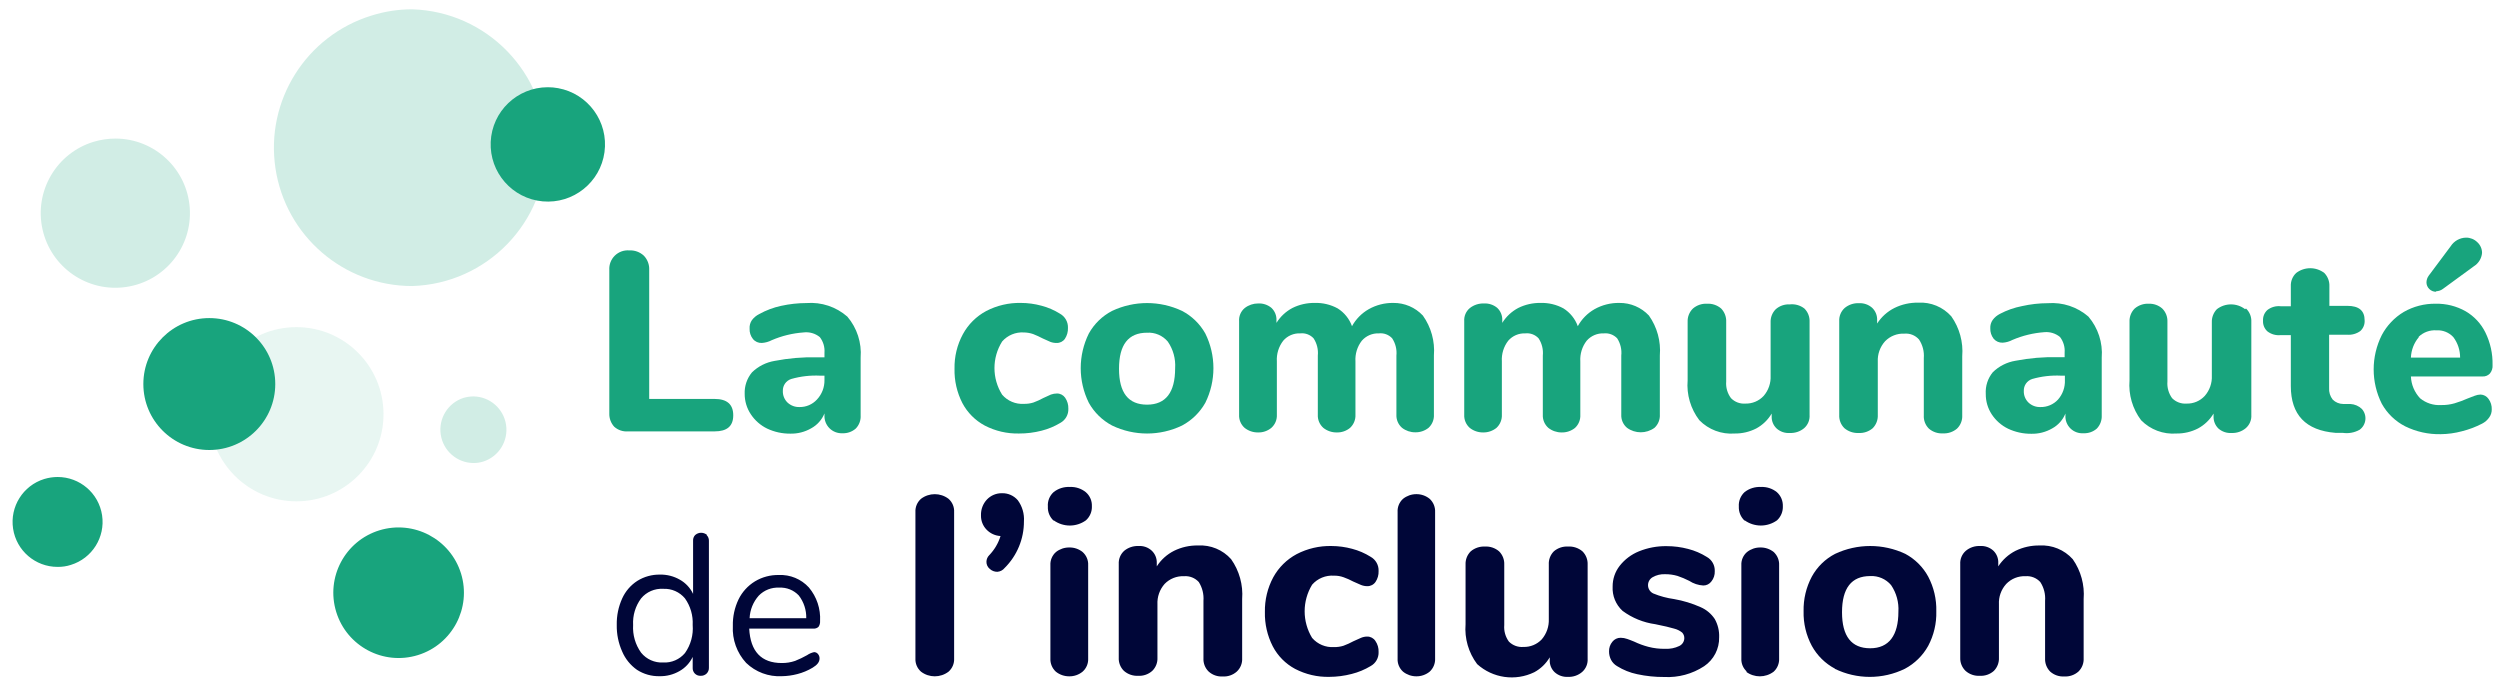
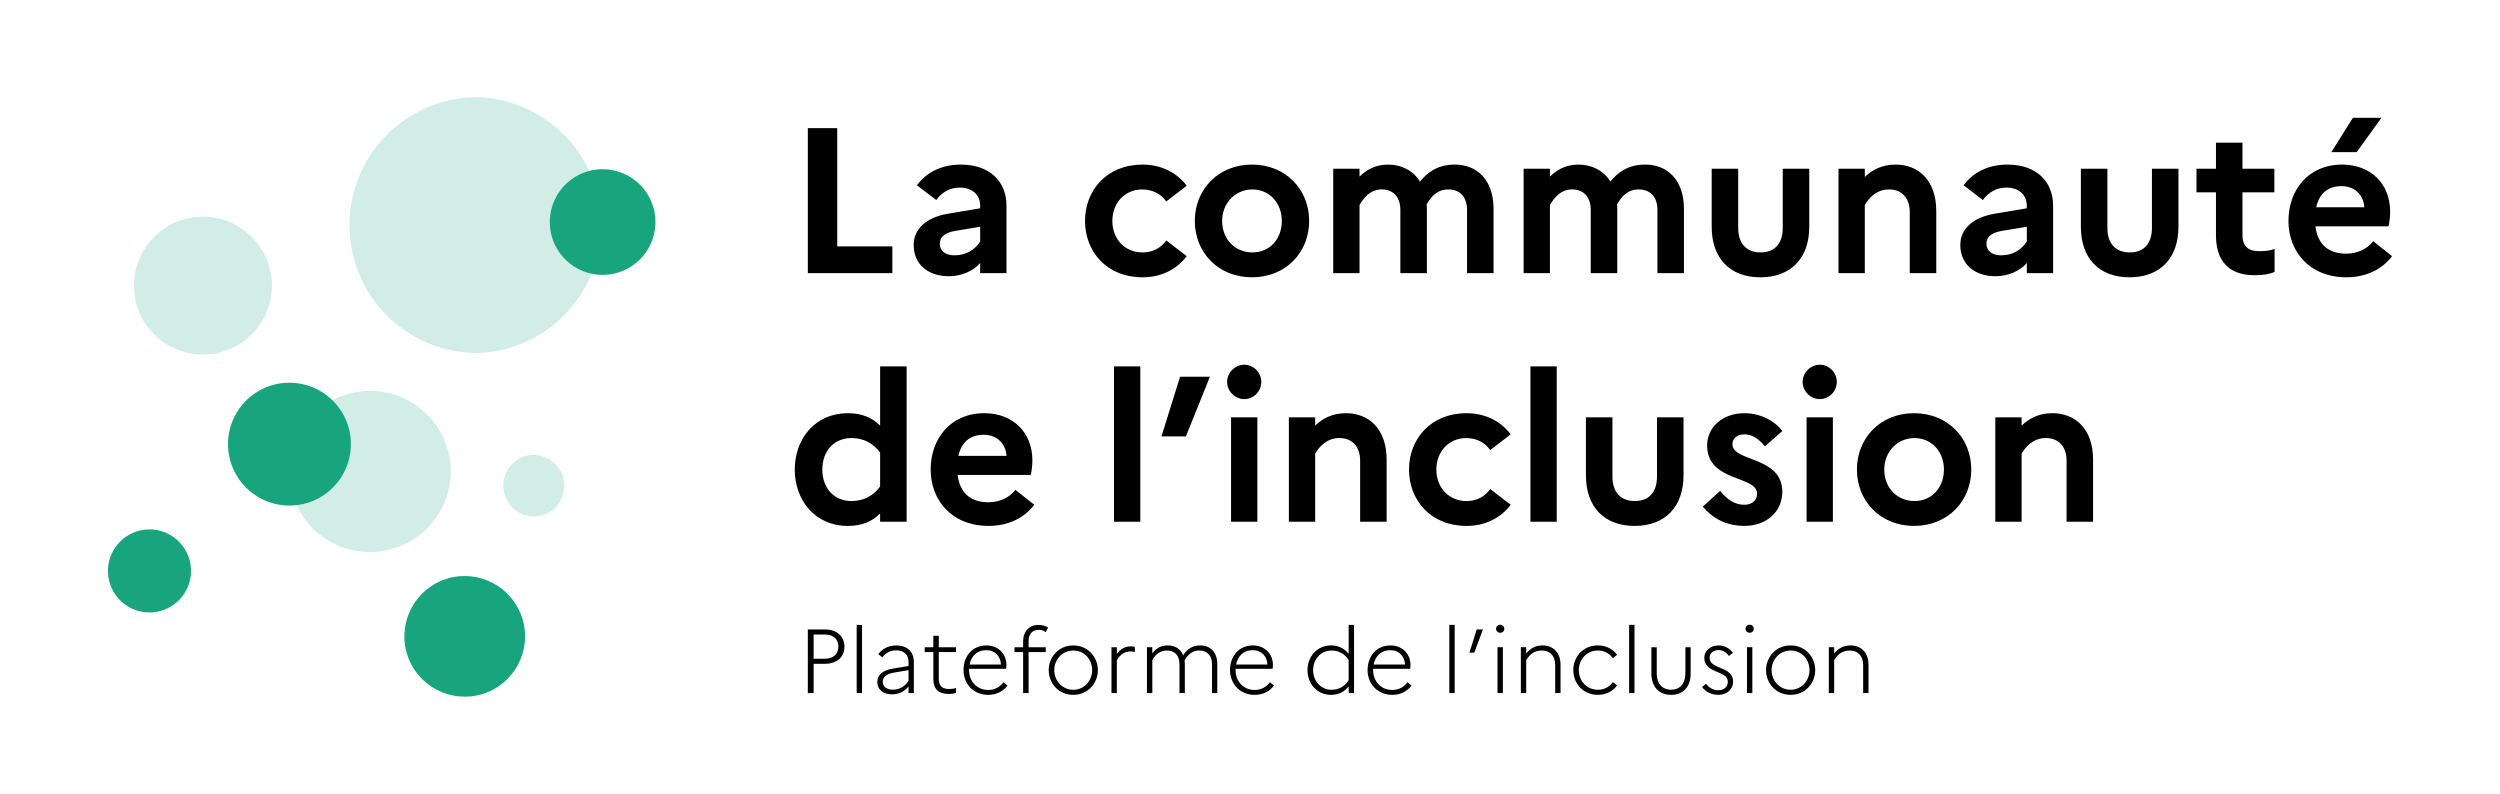
- <svg xmlns="http://www.w3.org/2000/svg" width="940" height="255" viewBox="0 0 940 255" preserveAspectRatio="xMinYMin meet" fill="none">
-   <path fill-rule="evenodd" clip-rule="evenodd" d="M266.55 203.3a2.853 2.853 0 00-.85-2.1l.15-.05a3.401 3.401 0 00-4.45 0 2.851 2.851 0 00-.8 2.15v20a11.998 11.998 0 00-5-5.35 14.352 14.352 0 00-7.45-1.9c-3-.05-5.952.766-8.5 2.35a15.408 15.408 0 00-5.7 6.6 22.956 22.956 0 00-2.05 10 23.364 23.364 0 002.05 10 16.104 16.104 0 005.55 6.85 15 15 0 008.5 2.4c2.61.056 5.186-.601 7.45-1.9a11.998 11.998 0 005-5.35v4.05a2.9 2.9 0 00.8 2.2 2.847 2.847 0 002.2.85 3.047 3.047 0 002.25-.85c.577-.583.885-1.38.85-2.2V203.3zm-6.1 31.7a16.045 16.045 0 01-2.9 10.55 9.997 9.997 0 01-8.2 3.55 9.998 9.998 0 01-8.3-3.7 16.198 16.198 0 01-3-10.4 15.35 15.35 0 013-10 10.001 10.001 0 018.3-3.6 10.001 10.001 0 018.2 3.6 15.851 15.851 0 012.9 10zm47.7 12.6a2.451 2.451 0 00-.6-1.7 1.852 1.852 0 00-1.45-.7 7.404 7.404 0 00-2.65 1.15 36.034 36.034 0 01-4.5 2.15 14.99 14.99 0 01-5 .8c-7.7 0-11.8-4.35-12.25-12.95h24.1a2.501 2.501 0 001.95-.65 3.402 3.402 0 00.6-2.2 18.102 18.102 0 00-4.2-12.6 14.449 14.449 0 00-11.35-4.7 16.742 16.742 0 00-8.95 2.4 16.397 16.397 0 00-6.15 6.75 21.897 21.897 0 00-2.15 10 18.952 18.952 0 005 13.9 17.95 17.95 0 0013.4 5 24.23 24.23 0 005.85-.8 21.547 21.547 0 005.75-2.4c1.75-1.05 2.6-2.15 2.6-3.45zm-26.3-15.15a13.65 13.65 0 013.45-8.5 10 10 0 017.7-3 9.4 9.4 0 017.35 2.95 13.45 13.45 0 012.8 8.55h-21.3z" fill="#000638" />
-   <path d="M346.3 252.55a6.2 6.2 0 01-2.1-5v-55a6.201 6.201 0 012.1-5 8.55 8.55 0 0110.35 0 6.198 6.198 0 012.1 5v55a6.197 6.197 0 01-2.1 5 8.548 8.548 0 01-10.35 0zm36.4-64.45a12.052 12.052 0 012.3 7.95 24.55 24.55 0 01-7.25 17.5A3.897 3.897 0 01375 215a4.102 4.102 0 01-2.85-1.1 3.35 3.35 0 01-1.25-2.65 3.604 3.604 0 011.05-2.5 17.944 17.944 0 004.25-7.2 7.898 7.898 0 01-5.3-2.45 7.452 7.452 0 01-2.05-5.35 8.303 8.303 0 012.25-5.95 7.65 7.65 0 015.65-2.35 7.554 7.554 0 015.95 2.65z" fill="#000638" />
-   <path fill-rule="evenodd" clip-rule="evenodd" d="M394 190.45a6.698 6.698 0 002.2 5.35v-.15a10.35 10.35 0 0012.1 0 6.749 6.749 0 002.25-5.35 6.601 6.601 0 00-2.3-5.25 8.85 8.85 0 00-6-1.95 9.052 9.052 0 00-6.05 1.9 6.6 6.6 0 00-2.2 5.45zm.95 57.1a6.35 6.35 0 002.05 5 8 8 0 005.05 1.75 7.746 7.746 0 005-1.75 6.197 6.197 0 002.1-5v-35a6.198 6.198 0 00-2.1-5 7.704 7.704 0 00-5-1.7 7.952 7.952 0 00-5 1.7 6.201 6.201 0 00-2.1 5v35z" fill="#000638" />
-   <path d="M462.9 210.25a23.002 23.002 0 014.15 15v22.25a6.35 6.35 0 01-2 5 7.297 7.297 0 01-5.3 1.85 7.2 7.2 0 01-5.3-1.85 6.497 6.497 0 01-1.95-5v-21.6a11.603 11.603 0 00-1.75-7.05 6.8 6.8 0 00-5.55-2.2 9.603 9.603 0 00-7.3 2.9 10.8 10.8 0 00-2.7 7.7v20a6.5 6.5 0 01-1.95 5 7.297 7.297 0 01-5.3 1.85 7.498 7.498 0 01-5.35-1.85 6.497 6.497 0 01-1.95-5V212.1a6.249 6.249 0 012.05-5 7.953 7.953 0 015.35-1.8 6.65 6.65 0 015 1.75 6.05 6.05 0 011.9 4.6v1.3a16.597 16.597 0 016.5-5.85 19.55 19.55 0 019-2 15.453 15.453 0 0112.45 5.15zm24.05 41.25a20.25 20.25 0 01-8.4-8.5 27.002 27.002 0 01-2.95-12.9 26.548 26.548 0 013.15-13.05 21.706 21.706 0 018.8-8.7 27.107 27.107 0 0113.1-3.05 29.97 29.97 0 017.75 1.05 25.023 25.023 0 016.95 3 5.85 5.85 0 013 5.35 6.852 6.852 0 01-1.15 4.1 3.649 3.649 0 01-3.1 1.6 6.347 6.347 0 01-2.35-.45l-2.95-1.3a26.126 26.126 0 00-3.6-1.6 10.013 10.013 0 00-3.6-.6 10.003 10.003 0 00-8.25 3.4 19.25 19.25 0 000 20 10 10 0 008.25 3.45 10.84 10.84 0 003.55-.5 28.033 28.033 0 003.75-1.7l2.9-1.3a5.912 5.912 0 012.3-.45 3.6 3.6 0 013.05 1.65 6.801 6.801 0 011.2 4.15 5.75 5.75 0 01-3 5.3 26.072 26.072 0 01-7.1 2.95 33.75 33.75 0 01-8.45 1.1c-4.468.1-8.888-.932-12.85-3zm40.6 1.05a6.199 6.199 0 01-2.05-5v-55a6.201 6.201 0 012.05-5 8.003 8.003 0 015-1.75 7.85 7.85 0 015 1.75 6.35 6.35 0 012.05 5v55a6.35 6.35 0 01-2.05 5 7.85 7.85 0 01-5 1.75 7.997 7.997 0 01-5-1.75zM595 207.3a6.598 6.598 0 011.95 5v35.35a6.1 6.1 0 01-2.05 5 7.651 7.651 0 01-5.35 1.85 6.85 6.85 0 01-5-1.75 5.948 5.948 0 01-1.85-4.6v-1a14.998 14.998 0 01-5.8 5.6 19.4 19.4 0 01-21.5-3.05 22.051 22.051 0 01-4.35-15v-22.4a6.598 6.598 0 011.95-5 7.702 7.702 0 015.35-1.8 7.503 7.503 0 015.3 1.8 6.598 6.598 0 011.95 5V235a9.248 9.248 0 001.75 6.25 6.9 6.9 0 005.45 2 9.098 9.098 0 006.9-2.85 11.052 11.052 0 002.65-7.65V212.3a6.551 6.551 0 011.9-5 7.503 7.503 0 015.3-1.8 7.699 7.699 0 015.45 1.8zm20.6 46.2a23.056 23.056 0 01-7.6-3.05 5.995 5.995 0 01-2.25-2.35 6.887 6.887 0 01-.75-3.1 5.447 5.447 0 011.25-3.7 3.9 3.9 0 013.1-1.5 7.56 7.56 0 012.5.45c.8.3 1.7.6 2.6 1a30.013 30.013 0 005.3 1.95c2.088.547 4.242.8 6.4.75 1.81.094 3.615-.267 5.25-1.05a3.3 3.3 0 001.9-2.9 3 3 0 00-.8-2.15 7.81 7.81 0 00-3.05-1.5c-1.5-.45-3.8-1-7.05-1.65a26.908 26.908 0 01-12.3-5 11.547 11.547 0 01-3.75-9.15 12.546 12.546 0 012.65-7.8 17.6 17.6 0 017.25-5.45 26.6 26.6 0 0110.4-1.95 31.591 31.591 0 018.1 1.05 24.683 24.683 0 017 3 5.85 5.85 0 013 5.35 5.75 5.75 0 01-1.25 3.85 3.749 3.749 0 01-3.05 1.55 10.743 10.743 0 01-5.3-1.75 32.444 32.444 0 00-4.4-1.85 16.084 16.084 0 00-4.65-.65 8.652 8.652 0 00-4.75 1.15 3.45 3.45 0 00.3 6.1 31.845 31.845 0 007.8 2.1 42.198 42.198 0 0110 3.05c2.159.941 4 2.486 5.3 4.45a13.003 13.003 0 011.65 6.85 12.798 12.798 0 01-5.65 10.9 24.996 24.996 0 01-15 4.05 46.667 46.667 0 01-10.15-1.05z" fill="#000638" />
-   <path fill-rule="evenodd" clip-rule="evenodd" d="M653.8 190.45a6.85 6.85 0 002.2 5.35v-.15a10.448 10.448 0 0012.15 0 6.852 6.852 0 002.2-5.35 6.75 6.75 0 00-2.25-5.25 8.853 8.853 0 00-6-1.95 9.208 9.208 0 00-6.1 1.9 6.75 6.75 0 00-2.2 5.45zm.95 57.1a6.197 6.197 0 002.1 5h-.35a8.599 8.599 0 0010.4 0 6.35 6.35 0 002.05-5v-35a6.35 6.35 0 00-2.05-5 7.8 7.8 0 00-5-1.7 7.952 7.952 0 00-5 1.7 6.098 6.098 0 00-2.15 5v35zm26.5-4.7a21.356 21.356 0 008.75 8.6h-.15a30 30 0 0026.4 0 21.643 21.643 0 008.75-8.6 26.14 26.14 0 003.05-13A26.504 26.504 0 00725 216.8a21.205 21.205 0 00-8.6-8.55 31.002 31.002 0 00-26.4 0 20.906 20.906 0 00-8.75 8.55 26.501 26.501 0 00-3.1 13.05 26.193 26.193 0 003.1 13zm29.8-22.85a16.051 16.051 0 012.75 10c0 8.9-3.55 13.75-10.6 13.75s-10.6-4.5-10.6-13.55 3.55-13.6 10.6-13.6a9.601 9.601 0 017.85 3.4z" fill="#000638" />
-   <path d="M779.35 210.25a23.002 23.002 0 014.1 15v22.25a6.5 6.5 0 01-1.95 5 7.397 7.397 0 01-5.35 1.85 7.294 7.294 0 01-5.3-1.85 6.648 6.648 0 01-1.9-5v-21.6a11.257 11.257 0 00-1.8-7.05 6.8 6.8 0 00-5.55-2.2 9.5 9.5 0 00-7.25 2.9 10.599 10.599 0 00-2.75 7.7v20a6.652 6.652 0 01-1.9 5 7.295 7.295 0 01-5.3 1.85 7.397 7.397 0 01-5.35-1.85 6.55 6.55 0 01-2-5V212.1a6.15 6.15 0 012.1-5 7.798 7.798 0 015.35-1.8 6.754 6.754 0 015 1.75 6.052 6.052 0 011.85 4.6v1.3a16.953 16.953 0 016.5-5.85 20.01 20.01 0 019-2 15.598 15.598 0 0112.5 5.15z" fill="#000638" />
-   <circle opacity=".5" cx="111.45" cy="155.75" r="32.75" fill="#D1EDE5" />
-   <circle cx="78.7" cy="144.4" r="24.8" fill="#18A47D" />
-   <path d="M155 3.5a50.547 50.547 0 00-15.3 2.35c-24.595 7.569-39.956 31.989-36.127 57.436 3.828 25.447 25.693 44.267 51.427 44.264 28.105-.871 50.437-23.906 50.437-52.025 0-28.118-22.332-51.154-50.437-52.025z" fill="#D1EDE5" />
-   <path d="M173.35 215.651c3.981 12.957-3.293 26.69-16.249 30.675-12.957 3.985-26.691-3.285-30.681-16.24-3.989-12.955 3.276-26.692 16.23-30.685 12.963-3.968 26.692 3.299 30.7 16.25zM21.65 179.35c-1.694.008-3.378.26-5 .75a16.9 16.9 0 005 33.05 15.453 15.453 0 005-.75 16.9 16.9 0 00-5-33.05z" fill="#18A47D" />
-   <path d="M178 149.051a13.754 13.754 0 00-3.7.55 12.548 12.548 0 00-8.577 13.824A12.55 12.55 0 00178 174.101a12.118 12.118 0 003.7-.55 12.55 12.55 0 00-3.7-24.5M43.45 52.1a29.04 29.04 0 00-8.2 1.2c-14.057 4.25-22.457 18.623-19.26 32.956 3.196 14.333 16.908 23.775 31.438 21.648 14.531-2.126 24.962-15.1 23.918-29.749C70.302 63.507 58.136 52.143 43.45 52.1z" fill="#D1EDE5" />
-   <path d="M205.95 32.8c-11.493.02-20.939 9.074-21.443 20.556-.505 11.482 8.11 21.33 19.557 22.358 11.447 1.027 21.678-7.13 23.226-18.518 1.548-11.389-6.134-21.98-17.44-24.046a20.558 20.558 0 00-3.9-.35zm25 127.65a7.053 7.053 0 01-1.85-5V101.5a6.953 6.953 0 017.5-7.35 7.45 7.45 0 015.5 2 7.246 7.246 0 012 5.35V150h24.6c4.65 0 7 2.05 7 6.15 0 4.1-2.35 6.05-7 6.05h-32.55a6.898 6.898 0 01-5.2-1.75z" fill="#18A47D" />
-   <path fill-rule="evenodd" clip-rule="evenodd" d="M323.6 134.45a21.196 21.196 0 00-5-15.4 20.85 20.85 0 00-15.35-5.1 44.708 44.708 0 00-9.55 1.05 30.024 30.024 0 00-8.25 3.1 7.65 7.65 0 00-2.75 2.3 5.003 5.003 0 00-.85 3.15 5.802 5.802 0 001.25 3.9 4.05 4.05 0 003.35 1.5 9.29 9.29 0 003.75-1.05 36.839 36.839 0 0111.9-2.9 8.099 8.099 0 016.15 1.75 8.5 8.5 0 011.75 5.9v1.7h-2.75a74.62 74.62 0 00-16 1.35 16 16 0 00-8.5 4.3 11.95 11.95 0 00-2.75 8.1 13.707 13.707 0 002.3 7.65 15.403 15.403 0 006.15 5.4 19.994 19.994 0 008.7 1.9 14.998 14.998 0 007.85-2 11.148 11.148 0 005-5.6v.7a6.453 6.453 0 006.75 6.75 7.095 7.095 0 005-1.75 6.498 6.498 0 001.85-5v-21.7zM310 142.9a10.4 10.4 0 01-2.85 7.35 8.702 8.702 0 01-6.55 2.8 6.301 6.301 0 01-4.45-1.65 5.8 5.8 0 01-1.8-4.4 4.55 4.55 0 013.15-4.5 33.502 33.502 0 0110.9-1.25h1.6v1.65z" fill="#18A47D" />
-   <path d="M370.25 160a20.397 20.397 0 01-8.4-8.45 27.002 27.002 0 01-2.95-12.9 26.196 26.196 0 013.15-13 21.548 21.548 0 018.75-8.7 27.052 27.052 0 0113.05-3.05 29.54 29.54 0 017.75 1.05 25.023 25.023 0 016.95 3 5.85 5.85 0 013 5.35 6.951 6.951 0 01-1.15 4.1 3.65 3.65 0 01-3.1 1.55 6.282 6.282 0 01-2.35-.4l-2.9-1.3a35.217 35.217 0 00-3.6-1.65 11.349 11.349 0 00-3.45-.6 10.001 10.001 0 00-8.2 3.4 18.801 18.801 0 000 20 9.998 9.998 0 008.2 3.45 11.037 11.037 0 003.55-.5 27.427 27.427 0 003.75-1.7l2.85-1.3a6.955 6.955 0 012.3-.4 3.701 3.701 0 013.05 1.6 6.903 6.903 0 011.2 4.15 5.8 5.8 0 01-3 5.3 26.072 26.072 0 01-7.1 2.95 33.404 33.404 0 01-8.45 1.05 26.639 26.639 0 01-12.9-3z" fill="#18A47D" />
-   <path fill-rule="evenodd" clip-rule="evenodd" d="M409.4 151.45a21.503 21.503 0 008.75 8.55 30.3 30.3 0 0026.3 0 21.854 21.854 0 008.75-8.55 29.347 29.347 0 000-26.05 21.395 21.395 0 00-8.75-8.5 30.8 30.8 0 00-26.3 0 21.1 21.1 0 00-8.75 8.5 29.347 29.347 0 000 26.05zm29.7-23a15.796 15.796 0 012.75 10v.05c0 9-3.5 13.65-10.55 13.65-7.05 0-10.55-4.45-10.55-13.5s3.5-13.55 10.55-13.55a9.399 9.399 0 017.8 3.35z" fill="#18A47D" />
-   <path d="M535 118.65a22.75 22.75 0 014.15 15v22.2a6.3 6.3 0 01-2 5 7.749 7.749 0 01-5 1.7 8.048 8.048 0 01-5-1.7 6.2 6.2 0 01-2.1-5V133.7a10.004 10.004 0 00-1.6-6.5 5.95 5.95 0 00-5-1.85 8.049 8.049 0 00-6.4 2.75 11.546 11.546 0 00-2.4 7.8v20a6.35 6.35 0 01-2.05 5 7.55 7.55 0 01-5 1.7 7.946 7.946 0 01-5-1.7 6.2 6.2 0 01-2.1-5v-22.2a10.004 10.004 0 00-1.6-6.5 5.95 5.95 0 00-5-1.85 7.952 7.952 0 00-6.4 2.75 11.546 11.546 0 00-2.4 7.8v20a6.2 6.2 0 01-2.1 5 7.55 7.55 0 01-5 1.7 7.946 7.946 0 01-5-1.7 6.2 6.2 0 01-2.1-5v-35.1a5.899 5.899 0 012.15-5 8.15 8.15 0 015-1.7 7.203 7.203 0 015 1.65 6.05 6.05 0 011.9 4.7v.95a15.7 15.7 0 016-5.6 18.25 18.25 0 018.4-1.9 16.955 16.955 0 018.6 2.05 13.155 13.155 0 015.4 6.7 16.503 16.503 0 016.3-6.4 18.292 18.292 0 019.25-2.35 15.002 15.002 0 0111.1 4.75zm85 0a22.749 22.749 0 014.1 15v22.2a6.3 6.3 0 01-2 5 8.75 8.75 0 01-10.35 0 6.098 6.098 0 01-2.15-5V133.7a9.999 9.999 0 00-1.55-6.5 6.1 6.1 0 00-5-1.85 8.098 8.098 0 00-6.45 2.75 11.546 11.546 0 00-2.4 7.8v20a6.3 6.3 0 01-2 5 7.749 7.749 0 01-5 1.7 8.048 8.048 0 01-5-1.7 6.197 6.197 0 01-2.1-5v-22.2a10.004 10.004 0 00-1.6-6.5 5.95 5.95 0 00-5-1.85 8.049 8.049 0 00-6.4 2.75 11.546 11.546 0 00-2.4 7.8v20a6.35 6.35 0 01-2.05 5 7.797 7.797 0 01-5 1.7 7.946 7.946 0 01-5-1.7 6.197 6.197 0 01-2.1-5v-35.1a5.899 5.899 0 012.15-5 8.149 8.149 0 015.25-1.7 7.203 7.203 0 015 1.65 6.05 6.05 0 011.9 4.7v.95a15.7 15.7 0 016-5.6 18.25 18.25 0 018.4-1.9 16.957 16.957 0 018.6 2.05 13.155 13.155 0 015.4 6.7 16.503 16.503 0 016.3-6.4 18.501 18.501 0 019.3-2.35 15.003 15.003 0 0111.15 4.75zm58.45-2.65a6.602 6.602 0 011.95 5v35a6.052 6.052 0 01-2.05 5 7.85 7.85 0 01-5.35 1.8 6.697 6.697 0 01-5-1.7 5.948 5.948 0 01-1.85-4.6v-1a14.998 14.998 0 01-5.8 5.6 17.298 17.298 0 01-8.1 1.9 16.797 16.797 0 01-13.3-5 21.748 21.748 0 01-4.4-15v-22a6.6 6.6 0 012-5 7.551 7.551 0 015.3-1.8 7.503 7.503 0 015.3 1.8 6.75 6.75 0 011.9 5v22.45a9.148 9.148 0 001.8 6.25 6.8 6.8 0 005.4 2.05 9.05 9.05 0 006.9-2.9 10.8 10.8 0 002.6-7.6v-20a6.598 6.598 0 011.95-5 7.35 7.35 0 015.25-1.8 7.605 7.605 0 015.5 1.55zm55.25 2.95a22.853 22.853 0 014.1 15v22.2a6.5 6.5 0 01-1.95 5 7.551 7.551 0 01-5.3 1.8 7.4 7.4 0 01-5.3-1.8 6.497 6.497 0 01-1.9-5v-21.5a11.006 11.006 0 00-1.8-7 6.55 6.55 0 00-5.5-2.2 9.499 9.499 0 00-7.25 2.85 10.7 10.7 0 00-2.75 7.7v20a6.652 6.652 0 01-1.9 5 7.499 7.499 0 01-5.3 1.8 7.697 7.697 0 01-5.35-1.8 6.497 6.497 0 01-1.95-5v-35.2a6.249 6.249 0 012.05-5 7.847 7.847 0 015.35-1.8 6.95 6.95 0 015 1.75 6.052 6.052 0 011.85 4.6v1.3a16.597 16.597 0 016.5-5.85 19.46 19.46 0 018.95-2 15.453 15.453 0 0112.45 5.15z" fill="#18A47D" />
-   <path fill-rule="evenodd" clip-rule="evenodd" d="M790.25 134.45a21.204 21.204 0 00-5-15.4A20.853 20.853 0 00770 114c-3.281.008-6.55.377-9.75 1.1A30.022 30.022 0 00752 118a7.641 7.641 0 00-2.75 2.3 5.003 5.003 0 00-.9 3.15 6.042 6.042 0 001.25 3.9 4.197 4.197 0 003.4 1.5 8.955 8.955 0 003.7-1.05 37.418 37.418 0 0111.95-2.9 8.101 8.101 0 015.9 1.8 8.5 8.5 0 011.75 5.9v1.7h-2.5a74.614 74.614 0 00-16 1.35 15.85 15.85 0 00-8.5 4.3 11.75 11.75 0 00-2.65 8.2 13.698 13.698 0 002.25 7.65 15.39 15.39 0 006.15 5.4 19.994 19.994 0 008.7 1.9 15 15 0 007.85-2 11.144 11.144 0 005-5.6v.7a6.349 6.349 0 006.8 6.7 7.097 7.097 0 005-1.75 6.7 6.7 0 001.85-5v-21.7zm-13.85 8.45a10.4 10.4 0 01-2.6 7.35 8.697 8.697 0 01-6.6 2.8 6.197 6.197 0 01-4.45-1.65 5.8 5.8 0 01-1.8-4.4 4.55 4.55 0 013.15-4.5 33.499 33.499 0 0110.9-1.25h1.4v1.65z" fill="#18A47D" />
-   <path d="M844.5 116a6.45 6.45 0 012 5v35a6.048 6.048 0 01-2.1 5 7.753 7.753 0 01-5.3 1.8 6.803 6.803 0 01-5-1.7 6.1 6.1 0 01-1.8-4.6v-1a15.292 15.292 0 01-5.85 5.6 17.298 17.298 0 01-8.1 1.9 16.798 16.798 0 01-13.3-5 22 22 0 01-4.35-15v-22a6.6 6.6 0 011.95-5 7.603 7.603 0 015.35-1.8 7.253 7.253 0 015 1.8 6.597 6.597 0 011.95 5v22.45a9.4 9.4 0 001.75 6.25 6.9 6.9 0 005.45 2.05 8.948 8.948 0 006.85-2.9 10.798 10.798 0 002.65-7.6v-20a6.75 6.75 0 011.9-5 8.7 8.7 0 0110.6 0l.35-.25zm43.55 37.75a5.3 5.3 0 01-.85 7.85 9.996 9.996 0 01-6.35 1.15h-2.7c-11.2-.9-16.8-6.8-16.8-17.6V126h-3.8a6.95 6.95 0 01-5-1.4 5.001 5.001 0 01-1.65-4 5 5 0 011.65-4.05 6.95 6.95 0 015-1.4h3.8v-7.5a6.45 6.45 0 012-5 8.7 8.7 0 0110.6 0 6.75 6.75 0 011.9 5V115h6.75c4.35 0 6.5 1.8 6.5 5.45a4.998 4.998 0 01-1.6 4 7.353 7.353 0 01-5 1.4h-6.75v20a6.352 6.352 0 001.35 4.4 5.65 5.65 0 003.95 1.65h2.7a6.75 6.75 0 014.3 1.85z" fill="#18A47D" />
-   <path fill-rule="evenodd" clip-rule="evenodd" d="M913.4 108.65a3.498 3.498 0 002.6 1.05v-.2a4.297 4.297 0 002.5-.85l11.7-8.55a6.547 6.547 0 003.05-5 5.448 5.448 0 00-1.8-4.05 5.95 5.95 0 00-4.2-1.7 7 7 0 00-5.8 3.25l-8.25 11.05a4.4 4.4 0 00-.85 2.5 3.447 3.447 0 001.05 2.5zM935.7 150a6.303 6.303 0 011.2 3.95 5.006 5.006 0 01-.95 3 7.302 7.302 0 01-2.7 2.35 35.007 35.007 0 01-7.55 2.85 31.937 31.937 0 01-8 1.1 28.84 28.84 0 01-13.35-2.95 20.943 20.943 0 01-8.8-8.5 28.803 28.803 0 010-25.8 22.298 22.298 0 018.25-8.7 23.454 23.454 0 0112-3.1 21.953 21.953 0 0111.3 2.85 18.856 18.856 0 017.4 7.95 26.355 26.355 0 012.7 12.25 4.447 4.447 0 01-1 3.2 3.549 3.549 0 01-2.85 1.1H906.5a12.749 12.749 0 003.45 8.2 11.35 11.35 0 007.95 2.55c1.69.033 3.375-.187 5-.65a41.175 41.175 0 005-1.85l2.6-1a6.605 6.605 0 012.2-.45 3.801 3.801 0 013 1.65zm-26.25-23.2a12.704 12.704 0 00-2.95 7.65H925a12.697 12.697 0 00-2.55-7.7 8 8 0 00-6.35-2.55 8.8 8.8 0 00-6.65 2.4v.2z" fill="#18A47D" />
+ <svg xmlns="http://www.w3.org/2000/svg" id="Communauté-Horizontal-Couleur" width="1521" height="483" viewBox="0 0 1521.58 483.33">
+   <defs>
+     <style>.cls-1{fill:#18a47d}.cls-2{fill:#d1ede5}</style>
+   </defs>
+   <path class="cls-2" d="M225.19 237.99c-4.9-.01-9.76.72-14.44 2.17-23.3 7.04-37.9 30.1-34.29 54.17 3.6 24.07 24.32 41.84 48.66 41.75 4.9-.01 9.77-.77 14.44-2.24 23.17-7.13 37.64-30.13 34.05-54.1-3.59-23.97-24.17-41.72-48.41-41.74" />
+   <path class="cls-1" d="M211.65 259.09a37.399 37.399 0 01-11.69 40.02 37.42 37.42 0 01-41.47 4.35 37.419 37.419 0 01-19.74-36.72c1.48-15.11 11.96-27.83 26.51-32.18 19.57-5.86 40.22 5.07 46.39 24.54zm106.17 117.54c5.96 19.39-4.93 39.94-24.32 45.9-19.39 5.96-39.94-4.92-45.91-24.3-5.97-19.39 4.9-39.94 24.29-45.92 19.4-5.94 39.94 4.94 45.94 24.32zM90.81 322.31c-2.54.01-5.06.39-7.48 1.12-12.64 3.9-20.15 16.88-17.21 29.78 2.94 12.9 15.32 21.36 28.41 19.39 13.08-1.96 22.44-13.68 21.47-26.87-.98-13.2-11.96-23.41-25.19-23.42" />
+   <path class="cls-2" d="M324.78 276.97c-1.87.02-3.74.3-5.54.82-8.77 2.81-14.21 11.58-12.84 20.69 1.38 9.11 9.16 15.88 18.37 15.97 1.88.01 3.75-.26 5.54-.82 8.77-2.81 14.21-11.58 12.84-20.69-1.38-9.11-9.16-15.88-18.37-15.97M123.43 131.89c-4.16 0-8.29.61-12.27 1.8-21.04 6.36-33.6 27.87-28.82 49.32 4.78 21.45 25.3 35.58 47.05 32.4 21.74-3.18 37.35-22.6 35.79-44.52-1.56-21.92-19.77-38.92-41.74-38.99m166.92-72.73a75.71 75.71 0 00-22.9 3.52c-36.8 11.33-59.79 47.87-54.06 85.95 5.73 38.08 38.45 66.24 76.96 66.24 42.06-1.3 75.47-35.77 75.47-77.85s-33.42-76.55-75.47-77.85" />
+   <path class="cls-1" d="M366.6 103.01c-17.2.03-31.33 13.58-32.09 30.76-.76 17.18 12.14 31.92 29.27 33.46 17.13 1.54 32.44-10.67 34.76-27.71 2.32-17.04-9.18-32.89-26.1-35.98-1.92-.36-3.88-.54-5.84-.52" />
+   <path d="M491.58 421.95h3.54v-17.82h6.86c7.36 0 11.9-4.15 11.9-10.4s-4.54-10.51-11.9-10.51h-10.4v38.73zm10.46-35.63c5.09 0 8.13 2.77 8.13 7.3s-3.04 7.41-8.13 7.41h-6.92v-14.72h6.92zm19.29 35.63h3.26v-41.5h-3.26v41.5zm21.57.77c3.87 0 7.64-1.66 10.01-4.81v4.04h3.21v-19.09c0-6.14-4.2-9.9-10.62-9.9-4.81 0-8.63 2.05-11.01 5.31l2.49 1.94c1.88-2.66 4.81-4.26 8.41-4.26 4.37 0 7.52 2.43 7.52 6.92v2.6l-9.96 1.66c-5.86 1-9.07 3.87-9.07 8.08 0 4.59 3.6 7.52 9.02 7.52zm-5.7-7.58c0-2.77 2.05-4.81 6.47-5.59l9.24-1.55v6.36c-2.1 3.6-5.59 5.53-9.63 5.53-3.76 0-6.09-2.05-6.09-4.76zm30.79-1.99c0 6.81 3.65 9.35 9.35 9.35 1.77 0 3.15-.22 4.43-.66v-2.99c-1.11.39-2.32.61-4.09.61-3.76 0-6.36-1.22-6.36-6.31v-16.16h10.46v-2.93h-10.46v-6.97H568v6.97h-5.26v2.93H568v16.16zm45.16 4.2l-2.49-1.99c-2.05 2.88-5.31 4.7-9.24 4.7-6.86 0-11.67-5.15-11.67-12.23v-.66h22.52c.17-.66.22-1.49.22-2.32 0-6.58-4.76-11.9-12.23-11.9-8.35 0-13.89 6.42-13.89 15.05 0 8.13 5.92 15.05 15.05 15.05 5.09 0 9.18-2.21 11.73-5.7zm-12.95-21.52c5.42 0 8.8 3.87 8.96 8.74h-19.09c1.05-5.48 4.92-8.74 10.12-8.74zm17.21-1.77v2.93h5.26v24.95h3.32v-24.95h10.46v-2.93h-10.46v-3.76c0-4.37 2.49-6.86 6.09-6.86 1.77 0 3.15.5 4.37 1.38l1.44-2.77c-1.33-.83-3.37-1.6-5.92-1.6-5.53 0-9.3 3.93-9.3 9.9v3.71h-5.26zm35.77-1.11c-8.91 0-14.94 7.08-14.94 15.05s6.03 15.05 14.94 15.05 14.99-7.08 14.99-15.05-6.03-15.05-14.99-15.05zm.06 27c-6.81 0-11.62-5.59-11.62-11.95s4.81-11.95 11.62-11.95 11.45 5.53 11.45 11.95-4.87 11.95-11.45 11.95zm23.21 1.99h3.26v-19.97c2.1-3.49 4.59-5.37 8.41-5.37 1 0 1.72.17 2.55.39v-3.15c-.72-.22-1.55-.33-2.32-.33-3.76 0-6.36 1.66-8.63 4.54v-3.98h-3.26v27.89zm21.61 0h3.26v-20.03c1.88-3.54 4.76-5.86 8.96-5.86 4.54 0 7.58 2.93 7.58 8.35v17.54h3.26v-17.65c0-.77-.06-1.55-.17-2.27 2.32-4.04 5.2-5.98 9.07-5.98 4.54 0 7.64 2.93 7.64 8.35v17.54h3.21v-17.65c0-7.36-4.32-11.34-10.4-11.34-4.81 0-7.97 2.32-10.35 5.98-1.6-3.93-5.09-5.98-9.41-5.98s-7.14 1.88-9.41 4.81v-3.71h-3.26v27.89zm77.34-4.59l-2.49-1.99c-2.05 2.88-5.31 4.7-9.24 4.7-6.86 0-11.67-5.15-11.67-12.23v-.66h22.52c.17-.66.22-1.49.22-2.32 0-6.58-4.76-11.9-12.23-11.9-8.35 0-13.89 6.42-13.89 15.05 0 8.13 5.92 15.05 15.05 15.05 5.09 0 9.18-2.21 11.73-5.7zm-12.95-21.52c5.42 0 8.8 3.87 8.96 8.74h-19.09c1.05-5.48 4.92-8.74 10.12-8.74zM795.79 408c0 8.13 5.7 15.05 14.39 15.05 4.37 0 8.08-1.83 10.68-5.09v3.98h3.26v-41.5h-3.26v17.59c-2.6-3.26-6.31-5.09-10.68-5.09-8.69 0-14.39 6.92-14.39 15.05zm3.43 0c0-6.58 4.65-11.95 11.23-11.95 4.26 0 8.08 1.99 10.4 5.81v12.28c-2.27 3.76-6.09 5.81-10.4 5.81-6.58 0-11.23-5.37-11.23-11.95zm59.93 9.35l-2.49-1.99c-2.05 2.88-5.31 4.7-9.24 4.7-6.86 0-11.67-5.15-11.67-12.23v-.66h22.52c.17-.66.22-1.49.22-2.32 0-6.58-4.76-11.9-12.23-11.9-8.35 0-13.89 6.42-13.89 15.05 0 8.13 5.92 15.05 15.05 15.05 5.09 0 9.18-2.21 11.73-5.7zm-12.95-21.52c5.42 0 8.8 3.87 8.96 8.74h-19.09c1.05-5.48 4.92-8.74 10.12-8.74zm35.94 26.11h3.26v-41.5h-3.26v41.5zm15.2-24.57l5.26-14.16h-3.76l-4.48 14.16h2.99zm15.8-12.12c1.38 0 2.49-1.05 2.49-2.49 0-1.33-1.11-2.43-2.49-2.43s-2.55 1.11-2.55 2.43c0 1.44 1.16 2.49 2.55 2.49zm-1.66 36.68h3.26v-27.89h-3.26v27.89zm14.21 0h3.26V401.9c2.16-3.6 5.09-5.86 9.52-5.86 4.87 0 8.13 3.15 8.13 8.91v16.99h3.26v-17.1c0-7.69-4.59-11.9-10.95-11.9-4.37 0-7.52 1.88-9.96 4.92v-3.82h-3.26v27.89zm46.97-1.99c-6.86 0-11.67-5.37-11.67-11.95s4.81-11.95 11.62-11.95c3.87 0 7.08 1.83 9.07 4.65l2.6-2.05c-2.55-3.43-6.64-5.7-11.67-5.7-9.02 0-14.99 6.92-14.99 15.05s5.98 15.05 14.99 15.05c5.03 0 9.13-2.27 11.67-5.7l-2.6-2.05c-1.99 2.82-5.15 4.65-9.02 4.65zm18.95 1.99h3.26v-41.5h-3.26v41.5zm34.24-11.84c0 6.31-3.54 9.85-8.69 9.85s-8.74-3.54-8.74-9.85v-16.04h-3.26v15.99c0 8.3 4.81 13 12.01 13s11.9-4.7 11.9-13v-15.99h-3.21v16.04zm10.15 8.19c2.43 3.1 5.86 4.76 10.01 4.76 5.09 0 8.91-3.32 8.91-8.13 0-9.41-14.33-7.19-14.33-14.44 0-2.55 1.94-4.7 5.42-4.7 2.55 0 4.81 1.27 6.36 3.6l2.43-1.94a10.854 10.854 0 00-8.85-4.48c-5.15 0-8.58 3.49-8.58 7.52 0 9.85 14.33 7.47 14.33 14.55 0 2.88-2.1 5.2-5.75 5.2-2.99 0-5.42-1.27-7.52-3.93l-2.43 1.99zm29.02-33.03c1.38 0 2.49-1.05 2.49-2.49 0-1.33-1.11-2.43-2.49-2.43s-2.54 1.11-2.54 2.43c0 1.44 1.16 2.49 2.54 2.49zm-1.66 36.68h3.26v-27.89h-3.26v27.89zm26.55-28.99c-8.91 0-14.94 7.08-14.94 15.05s6.03 15.05 14.94 15.05 14.99-7.08 14.99-15.05-6.03-15.05-14.99-15.05zm.06 27c-6.81 0-11.62-5.59-11.62-11.95s4.81-11.95 11.62-11.95 11.45 5.53 11.45 11.95-4.87 11.95-11.45 11.95zm23.21 1.99h3.26V401.9c2.16-3.6 5.09-5.86 9.52-5.86 4.87 0 8.13 3.15 8.13 8.91v16.99h3.26v-17.1c0-7.69-4.59-11.9-10.95-11.9-4.37 0-7.52 1.88-9.96 4.92v-3.82h-3.26v27.89zM491.58 78.01h17.91v72.02h33.55v16.27h-51.46V78.01zm64.45 71.13c0-9.59 7.44-16.78 21.06-19.05l19.42-3.28v-1.64c0-6.68-5.04-10.97-12.36-10.97-6.18 0-10.97 2.9-14.38 7.57l-11.73-8.96c5.68-7.82 15.01-12.61 26.61-12.61 18.41 0 27.88 10.97 27.88 24.97v41.12h-16.02v-6.18c-4.04 4.92-11.6 8.07-19.04 8.07-12.74 0-21.44-7.32-21.44-19.04zm24.72 6.31c7.32 0 12.61-3.41 15.77-8.45v-8.96l-15.13 2.52c-6.69 1.13-9.46 3.91-9.46 7.82 0 4.29 3.41 7.06 8.83 7.06zm129.03-9.08l12.49 9.59c-5.93 7.82-15.26 12.87-26.87 12.87-21.95 0-35.06-15.77-35.06-34.31s13.12-34.31 35.06-34.31c11.6 0 20.94 5.04 26.87 12.87l-12.49 9.59c-3.03-4.42-8.07-7.32-14.63-7.32-10.47 0-18.16 8.07-18.16 19.17s7.69 19.17 18.42 19.17c6.31 0 11.35-2.9 14.38-7.32zm87.03-11.86c0 19.05-14.13 34.31-34.81 34.31s-34.81-15.26-34.81-34.31S741.32 100.2 762 100.2s34.81 15.26 34.81 34.31zm-16.65 0c0-11.1-7.7-19.17-17.91-19.17s-18.42 8.07-18.42 19.17 7.82 19.17 18.42 19.17 17.91-8.2 17.91-19.17zm31.28-31.78h16.02v4.79c4.29-4.16 9.71-7.32 17.53-7.32s15.14 3.53 19.3 10.34c4.54-5.55 10.59-10.34 21.32-10.34 13.12 0 23.46 9.08 23.46 26.99v39.1h-16.14v-38.47c0-7.69-4.16-12.49-11.35-12.49s-10.72 4.79-13.24 9.08c.13.88.13 1.77.13 2.77v39.1h-16.14v-38.47c0-7.69-4.16-12.49-11.35-12.49s-11.1 5.42-13.5 9.46v41.5h-16.02v-63.57zm115.91 0h16.02v4.79c4.29-4.16 9.71-7.32 17.53-7.32s15.13 3.53 19.3 10.34c4.54-5.55 10.6-10.34 21.32-10.34 13.12 0 23.46 9.08 23.46 26.99v39.1h-16.14v-38.47c0-7.69-4.16-12.49-11.35-12.49s-10.72 4.79-13.24 9.08c.13.88.13 1.77.13 2.77v39.1h-16.14v-38.47c0-7.69-4.16-12.49-11.35-12.49s-11.1 5.42-13.49 9.46v41.5h-16.02v-63.57zm157.79 0h16.14v35.32c0 19.04-11.1 30.78-29.77 30.78s-29.64-11.73-29.64-30.78v-35.32h16.14v36.07c0 9.21 4.79 14.88 13.62 14.88s13.5-5.68 13.5-14.88v-36.07zm33.93 0h16.02v5.04c4.41-4.29 10.34-7.57 18.79-7.57 13.75 0 24.72 9.46 24.72 28.25v37.84h-16.14v-37.21c0-8.45-4.79-13.75-12.61-13.75s-12.36 5.42-14.76 9.46v41.5h-16.02v-63.57zm74.17 46.41c0-9.59 7.44-16.78 21.06-19.05l19.42-3.28v-1.64c0-6.68-5.05-10.97-12.36-10.97-6.18 0-10.97 2.9-14.38 7.57l-11.73-8.96c5.68-7.82 15.01-12.61 26.61-12.61 18.42 0 27.88 10.97 27.88 24.97v41.12h-16.02v-6.18c-4.04 4.92-11.61 8.07-19.05 8.07-12.74 0-21.44-7.32-21.44-19.04zm24.72 6.31c7.32 0 12.61-3.41 15.77-8.45v-8.96l-15.14 2.52c-6.68 1.13-9.46 3.91-9.46 7.82 0 4.29 3.4 7.06 8.83 7.06zm91.95-52.72h16.14v35.32c0 19.04-11.1 30.78-29.77 30.78s-29.64-11.73-29.64-30.78v-35.32h16.14v36.07c0 9.21 4.79 14.88 13.62 14.88s13.5-5.68 13.5-14.88v-36.07zm38.97 14.38h-11.86v-14.38h11.86V86.84h16.14v15.89h19.42v14.38h-19.42v25.98c0 7.06 3.79 9.84 10.09 9.84 4.42 0 7.32-.5 9.46-1.39v14c-3.15 1.39-6.94 2.02-12.23 2.02-15.89 0-23.46-8.96-23.46-24.47v-25.98zm79.46 51.71c-22.58 0-35.32-15.77-35.32-34.31s11.86-34.31 32.67-34.31c17.66 0 29.26 11.98 29.26 28.63 0 3.53-.51 6.81-1.01 8.96h-44.52c1.51 11.86 8.83 16.65 18.79 16.65 6.94 0 12.99-3.03 16.4-7.57l11.48 9.08c-5.93 7.95-15.77 12.87-27.75 12.87zm-18.42-42.63h29.26c-.25-6.43-4.92-12.87-13.87-12.87-8.2 0-13.62 4.54-15.39 12.87zm9.21-33.55l13.12-20.94h17.4l-15.13 20.94h-15.39zM515.92 251.56c8.58 0 14.76 2.65 19.68 7.57v-36.07h16.14v94.6H535.6v-5.04c-4.92 4.92-11.1 7.57-19.68 7.57-20.05 0-32.29-15.77-32.29-34.31s12.23-34.31 32.29-34.31zm2.27 53.48c7.19 0 13.12-3.03 17.41-8.83v-20.68c-4.29-5.8-10.22-8.83-17.41-8.83-10.85 0-17.78 8.07-17.78 19.17s6.94 19.17 17.78 19.17zm83.5 15.14c-22.58 0-35.32-15.77-35.32-34.31s11.86-34.31 32.67-34.31c17.66 0 29.26 11.98 29.26 28.63 0 3.53-.5 6.81-1.01 8.96h-44.52c1.51 11.86 8.83 16.65 18.79 16.65 6.94 0 12.99-3.03 16.4-7.57l11.48 9.08c-5.93 7.95-15.77 12.87-27.75 12.87zm-18.42-42.63h29.26c-.25-6.43-4.92-12.87-13.88-12.87-8.2 0-13.62 4.54-15.39 12.87zm94.72-54.49h16.02v94.6h-16.02v-94.6zm28.89 42.63l11.35-36.33h18.16l-14.63 36.33h-14.88zm39.98-33.17c0-5.68 4.79-10.47 10.47-10.47s10.34 4.79 10.34 10.47-4.67 10.47-10.34 10.47-10.47-4.79-10.47-10.47zm2.4 21.57h16.02v63.57h-16.02v-63.57zm35.19 0h16.02v5.04c4.41-4.29 10.34-7.57 18.79-7.57 13.75 0 24.72 9.46 24.72 28.25v37.84h-16.14v-37.21c0-8.45-4.79-13.75-12.61-13.75s-12.36 5.42-14.76 9.46v41.5h-16.02v-63.57zm122.59 43.64l12.49 9.59c-5.93 7.82-15.26 12.87-26.87 12.87-21.95 0-35.06-15.77-35.06-34.31s13.12-34.31 35.06-34.31c11.6 0 20.94 5.04 26.87 12.87l-12.49 9.59c-3.03-4.42-8.07-7.32-14.63-7.32-10.47 0-18.16 8.07-18.16 19.17s7.69 19.17 18.41 19.17c6.31 0 11.35-2.9 14.38-7.32zm24.47-74.67h16.02v94.6h-16.02v-94.6zm77.07 31.03h16.14v35.32c0 19.05-11.1 30.78-29.77 30.78s-29.64-11.73-29.64-30.78v-35.32h16.14v36.07c0 9.21 4.79 14.88 13.62 14.88s13.5-5.68 13.5-14.88v-36.07zm38.47 44.77c3.91 4.92 8.58 8.45 14.63 8.45 5.17 0 7.82-3.03 7.82-6.81 0-11.1-30.4-6.94-30.4-29.26 0-11.23 9.46-19.68 22.7-19.68 9.71 0 18.54 4.67 23.08 10.85l-10.59 9.33c-3.28-4.04-7.44-7.32-12.36-7.32s-7.44 2.77-7.44 6.05c0 10.85 30.4 7.06 30.4 29.01-.25 13.37-10.97 20.68-22.96 20.68-11.35 0-19.42-4.54-25.48-11.73l10.6-9.59zm50.19-66.34c0-5.68 4.79-10.47 10.47-10.47s10.34 4.79 10.34 10.47-4.67 10.47-10.34 10.47-10.47-4.79-10.47-10.47zm2.4 21.57h16.02v63.57h-16.02v-63.57zm100.27 31.78c0 19.04-14.13 34.31-34.81 34.31s-34.81-15.26-34.81-34.31 14.13-34.31 34.81-34.31 34.81 15.26 34.81 34.31zm-16.65 0c0-11.1-7.69-19.17-17.91-19.17s-18.41 8.07-18.41 19.17 7.82 19.17 18.41 19.17 17.91-8.2 17.91-19.17zm31.28-31.78h16.02v5.04c4.41-4.29 10.34-7.57 18.79-7.57 13.75 0 24.72 9.46 24.72 28.25v37.84h-16.14v-37.21c0-8.45-4.79-13.75-12.61-13.75s-12.36 5.42-14.76 9.46v41.5h-16.02v-63.57z" />
</svg>
